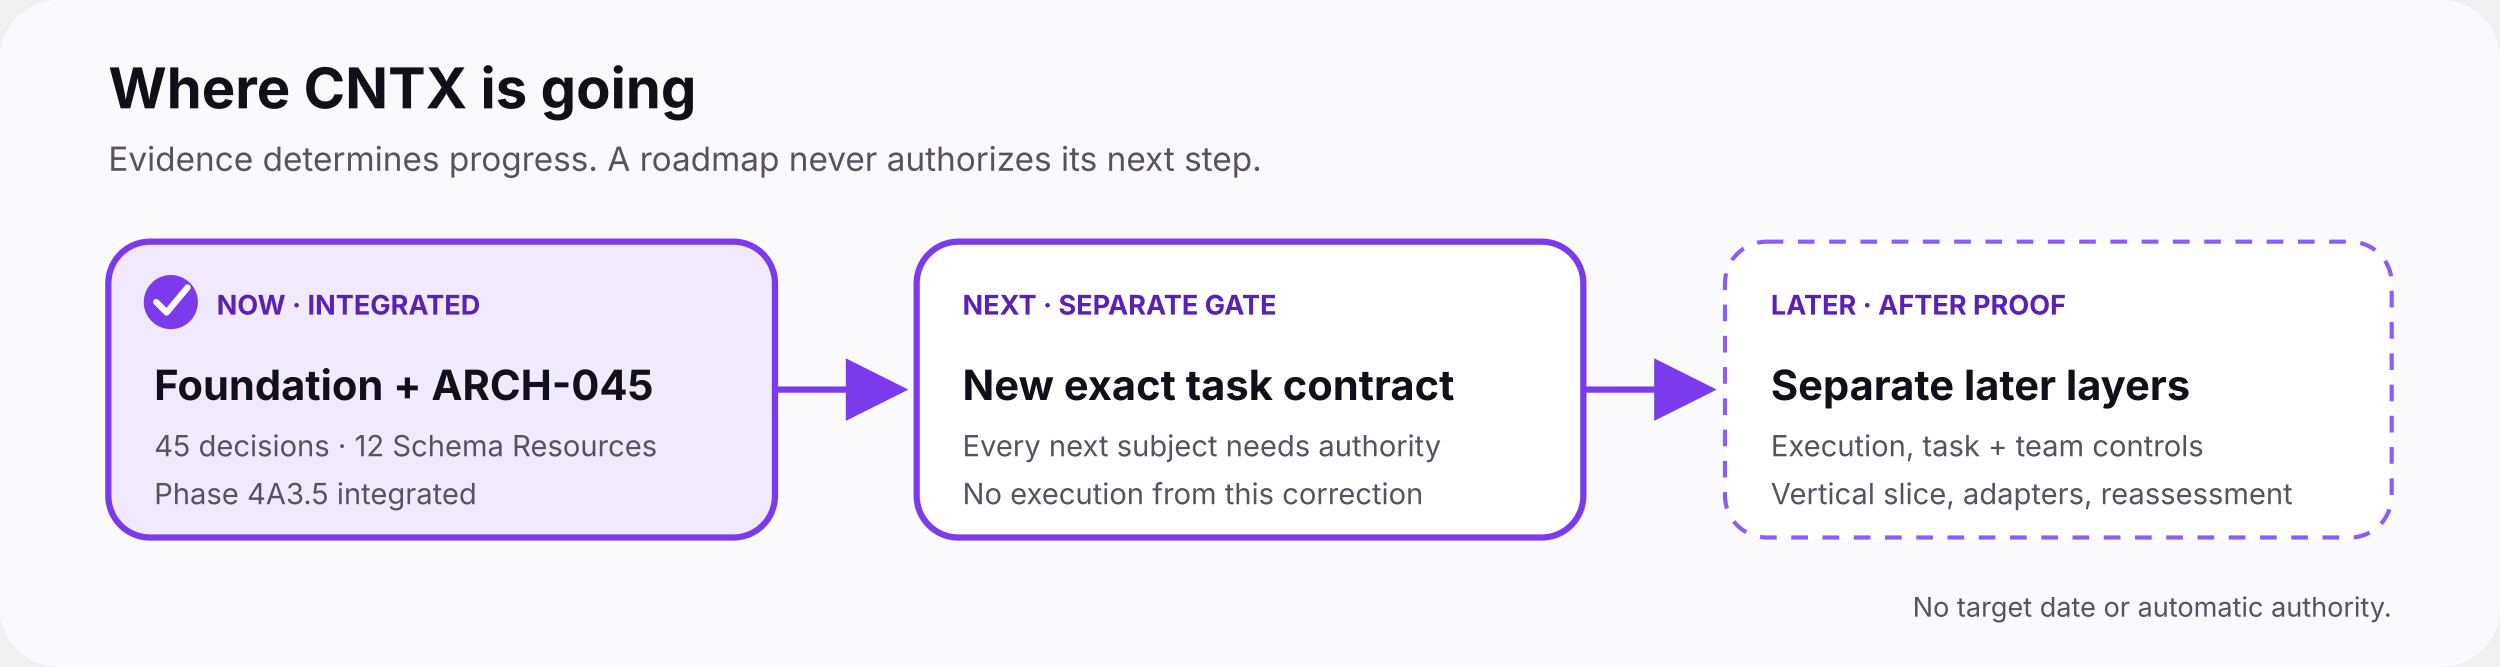
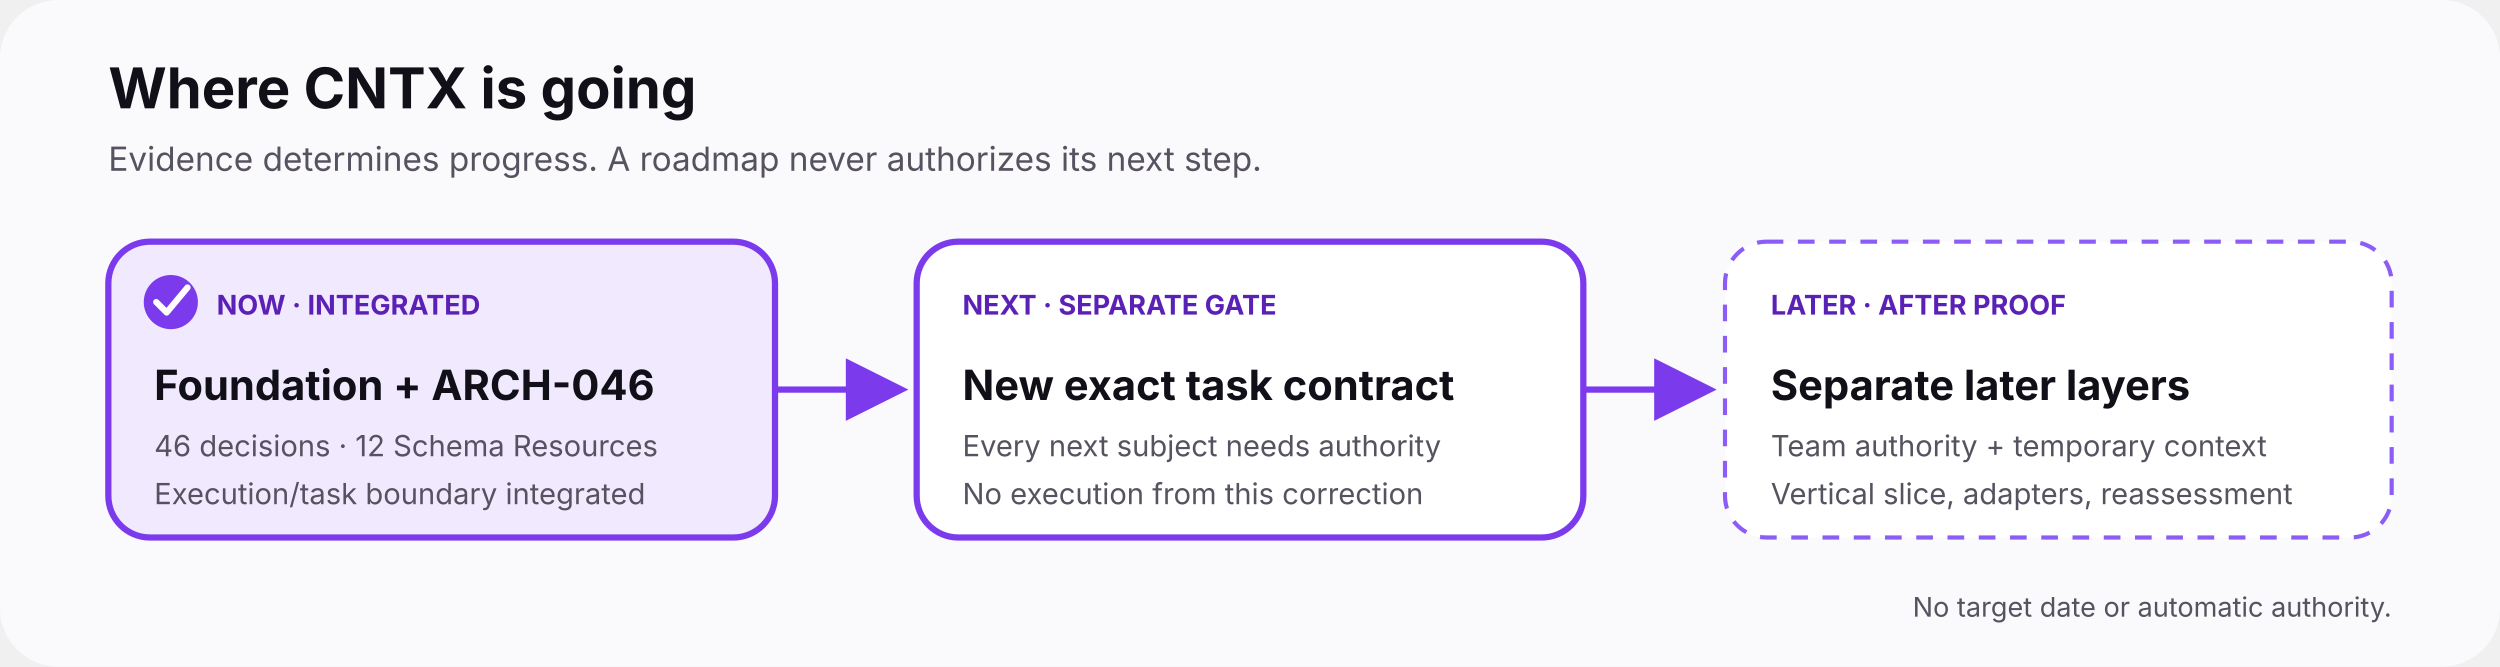
<svg xmlns="http://www.w3.org/2000/svg" viewBox="0 0 1200 320" role="img" aria-labelledby="title desc">
  <defs>
    <marker id="arrow" markerWidth="10" markerHeight="10" refX="8" refY="5" orient="auto">
      <path d="M0 0l10 5-10 5z" fill="#7C3AED" />
    </marker>
  </defs>
  <rect width="1200" height="320" rx="28" fill="#FAF9FC" />
  <text x="52" y="52" fill="#111018" font-family="Inter,Segoe UI,Arial,sans-serif" font-size="27" font-weight="700">Where CNTX is going</text>
  <text x="52" y="82" fill="#575260" font-family="Inter,Segoe UI,Arial,sans-serif" font-size="16">Evidence determines progress. A roadmap never authorizes its next step.</text>
  <g font-family="Inter,Segoe UI,Arial,sans-serif">
    <g transform="translate(52 116)">
      <rect width="320" height="142" rx="20" fill="#F1EAFE" stroke="#7C3AED" stroke-width="3" />
      <circle cx="30" cy="29" r="13" fill="#7C3AED" />
      <path d="M23 29l5 5 10-12" fill="none" stroke="#FFFFFF" stroke-width="3" stroke-linecap="round" stroke-linejoin="round" />
      <text x="52" y="35" fill="#5B21B6" font-size="13" font-weight="700">NOW · INTEGRATED</text>
-       <text x="22" y="76" fill="#111018" font-size="20" font-weight="700">Foundation + ARCH-045</text>
-       <text x="22" y="103" fill="#575260" font-size="14">45 decisions · 12 Schema Resources</text>
-       <text x="22" y="126" fill="#575260" font-size="14">Phase 4A3.5 integrated</text>
+       <text x="22" y="76" fill="#111018" font-size="20" font-weight="700">Foundation + ARCH-046</text>
+       <text x="22" y="103" fill="#575260" font-size="14">46 decisions · 12 Schema Resources</text>
+       <text x="22" y="126" fill="#575260" font-size="14">Execution/task boundary integrated</text>
    </g>
    <g transform="translate(440 116)">
      <rect width="320" height="142" rx="20" fill="#FFFFFF" stroke="#7C3AED" stroke-width="3" />
      <text x="22" y="35" fill="#5B21B6" font-size="13" font-weight="700">NEXT · SEPARATE GATE</text>
      <text x="22" y="76" fill="#111018" font-size="20" font-weight="700">New exact task contract</text>
      <text x="22" y="103" fill="#575260" font-size="14">Every next subject needs authority</text>
      <text x="22" y="126" fill="#575260" font-size="14">No execution from this correction</text>
    </g>
    <g transform="translate(828 116)">
      <rect width="320" height="142" rx="20" fill="#FFFFFF" stroke="#8B5CF6" stroke-width="2" stroke-dasharray="8 7" />
      <text x="22" y="35" fill="#5B21B6" font-size="13" font-weight="700">LATER · AFTER PROOF</text>
      <text x="22" y="76" fill="#111018" font-size="20" font-weight="700">Separate later layers</text>
-       <text x="22" y="103" fill="#575260" font-size="14">Execution, task + team controls</text>
+       <text x="22" y="103" fill="#575260" font-size="14">Team authority + temporary context</text>
      <text x="22" y="126" fill="#575260" font-size="14">Vertical slice, adapters, reassessment</text>
    </g>
  </g>
  <g stroke="#7C3AED" stroke-width="3" marker-end="url(#arrow)">
    <path d="M372 187h58" />
    <path d="M760 187h58" />
  </g>
  <text x="1148" y="296" text-anchor="end" fill="#575260" font-family="Inter,Segoe UI,Arial,sans-serif" font-size="13">No target date or automatic authority.</text>
</svg>
